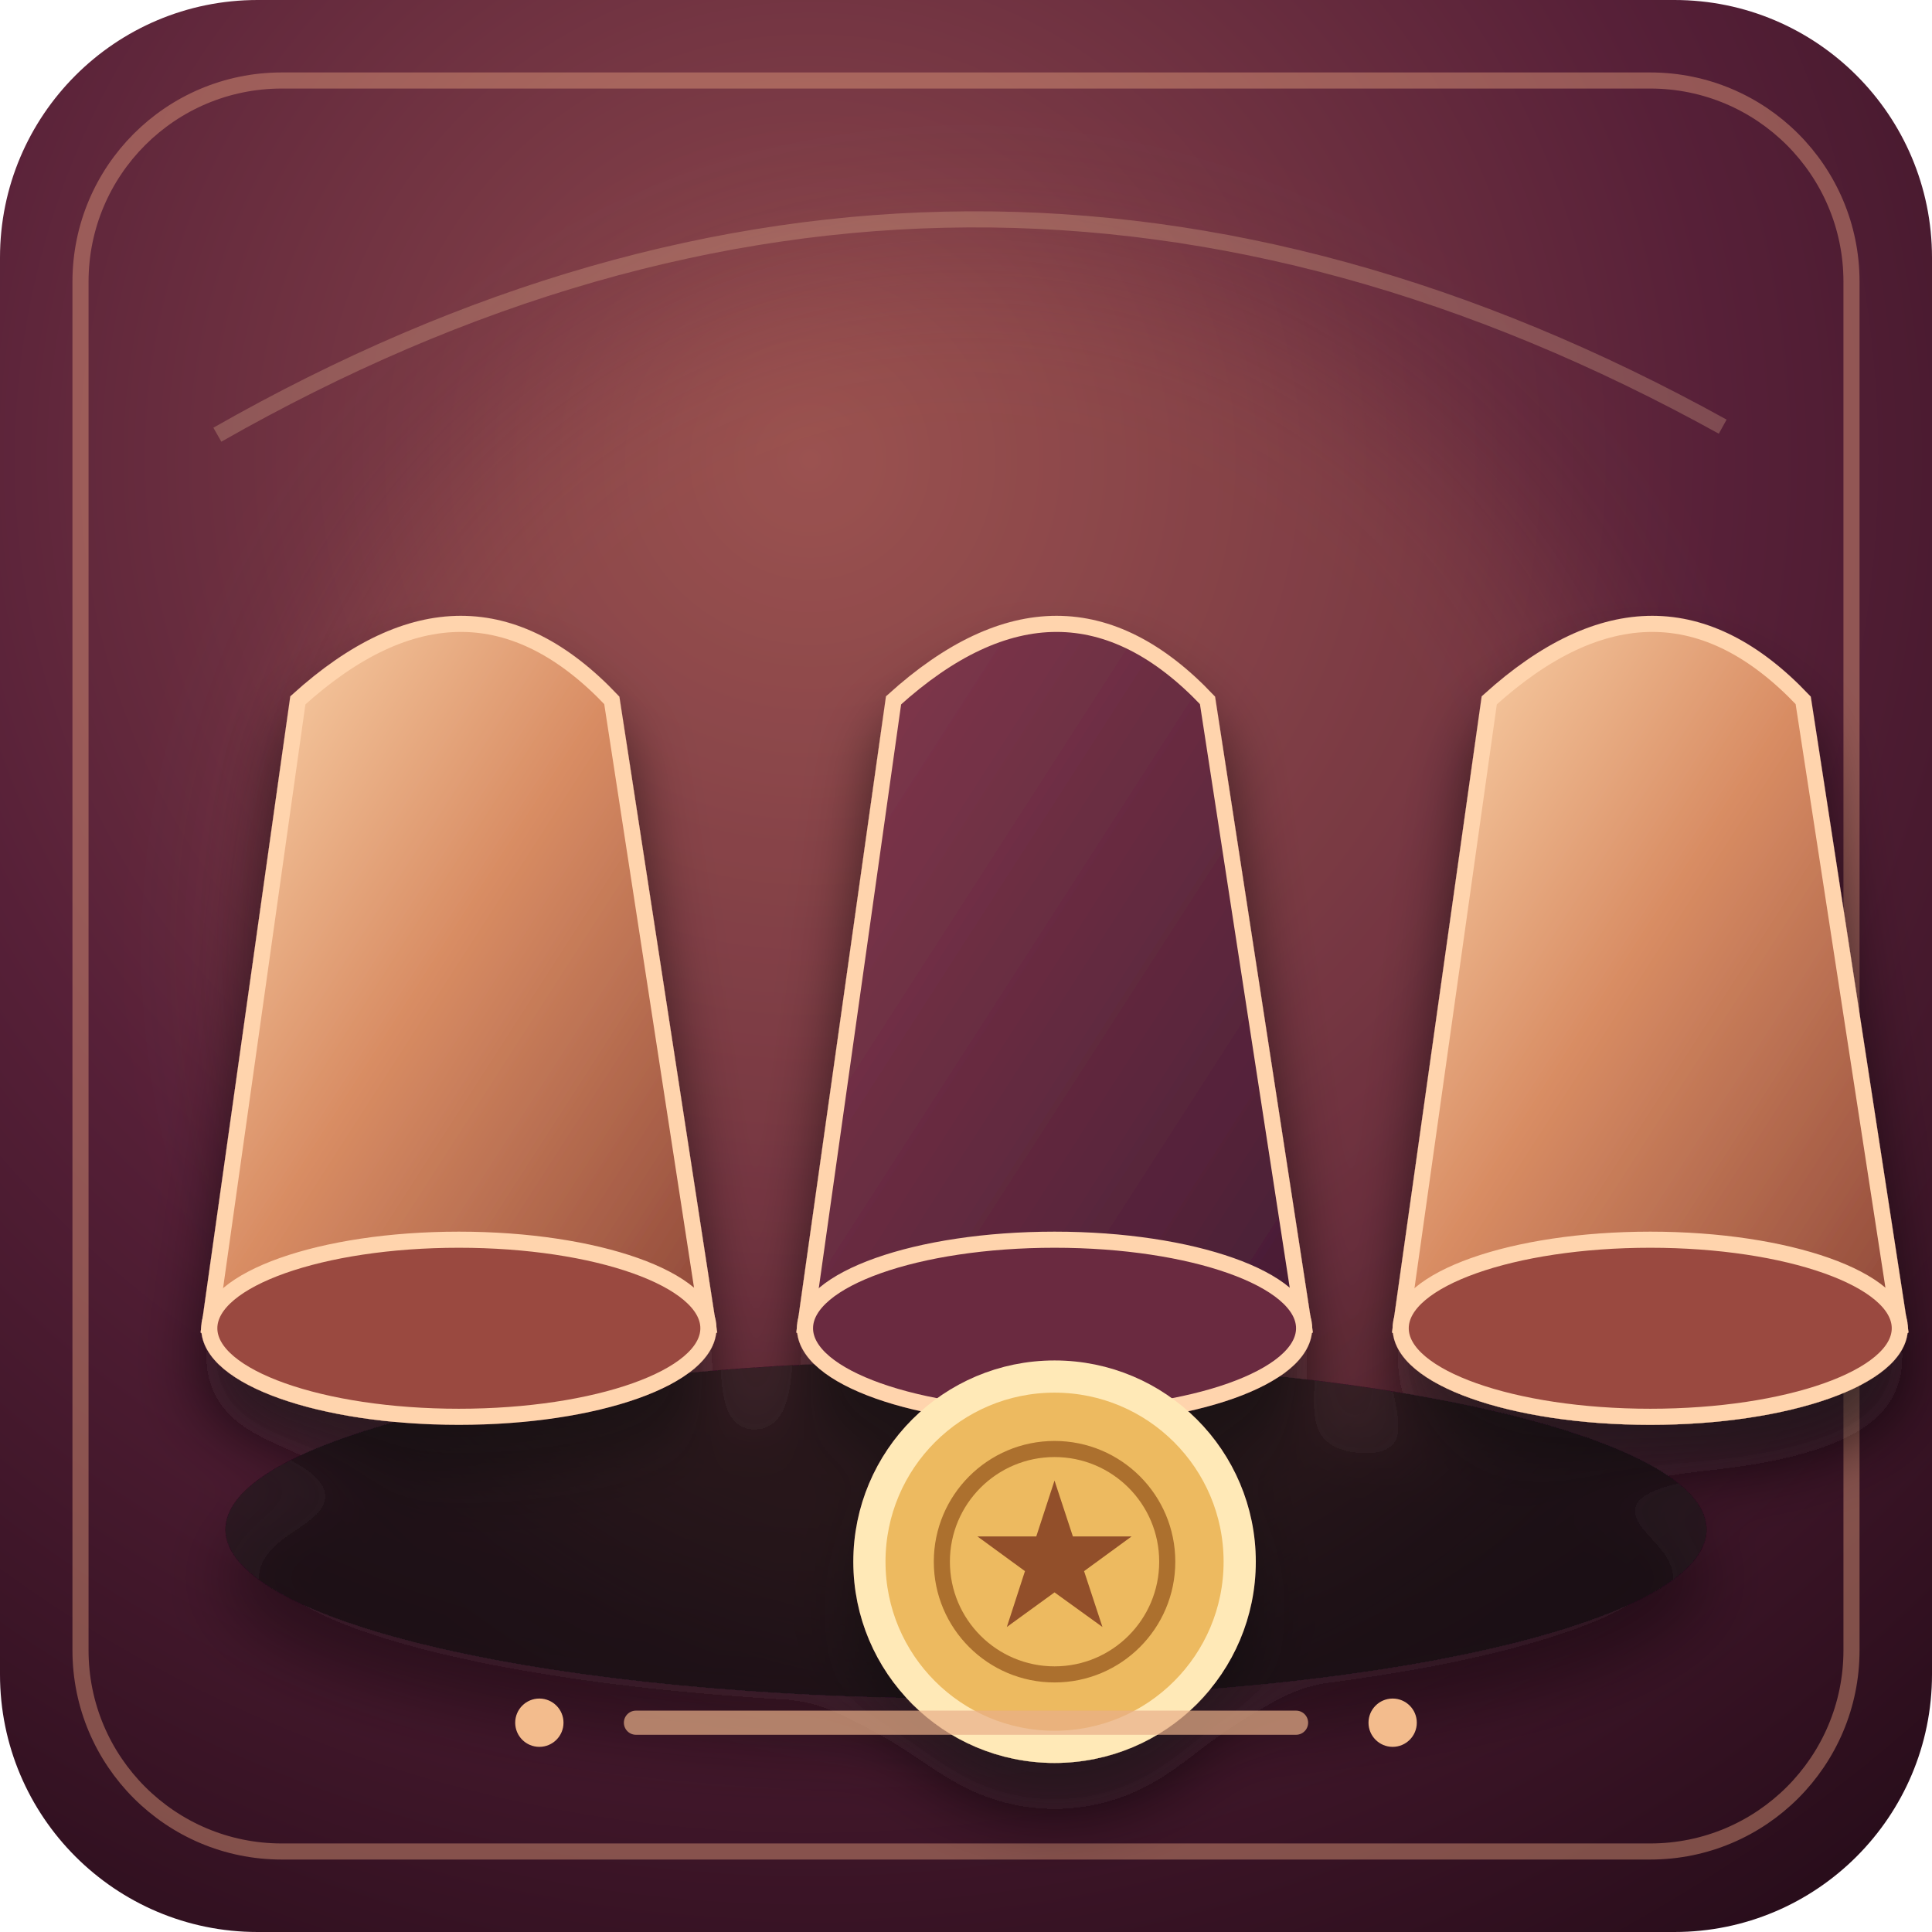
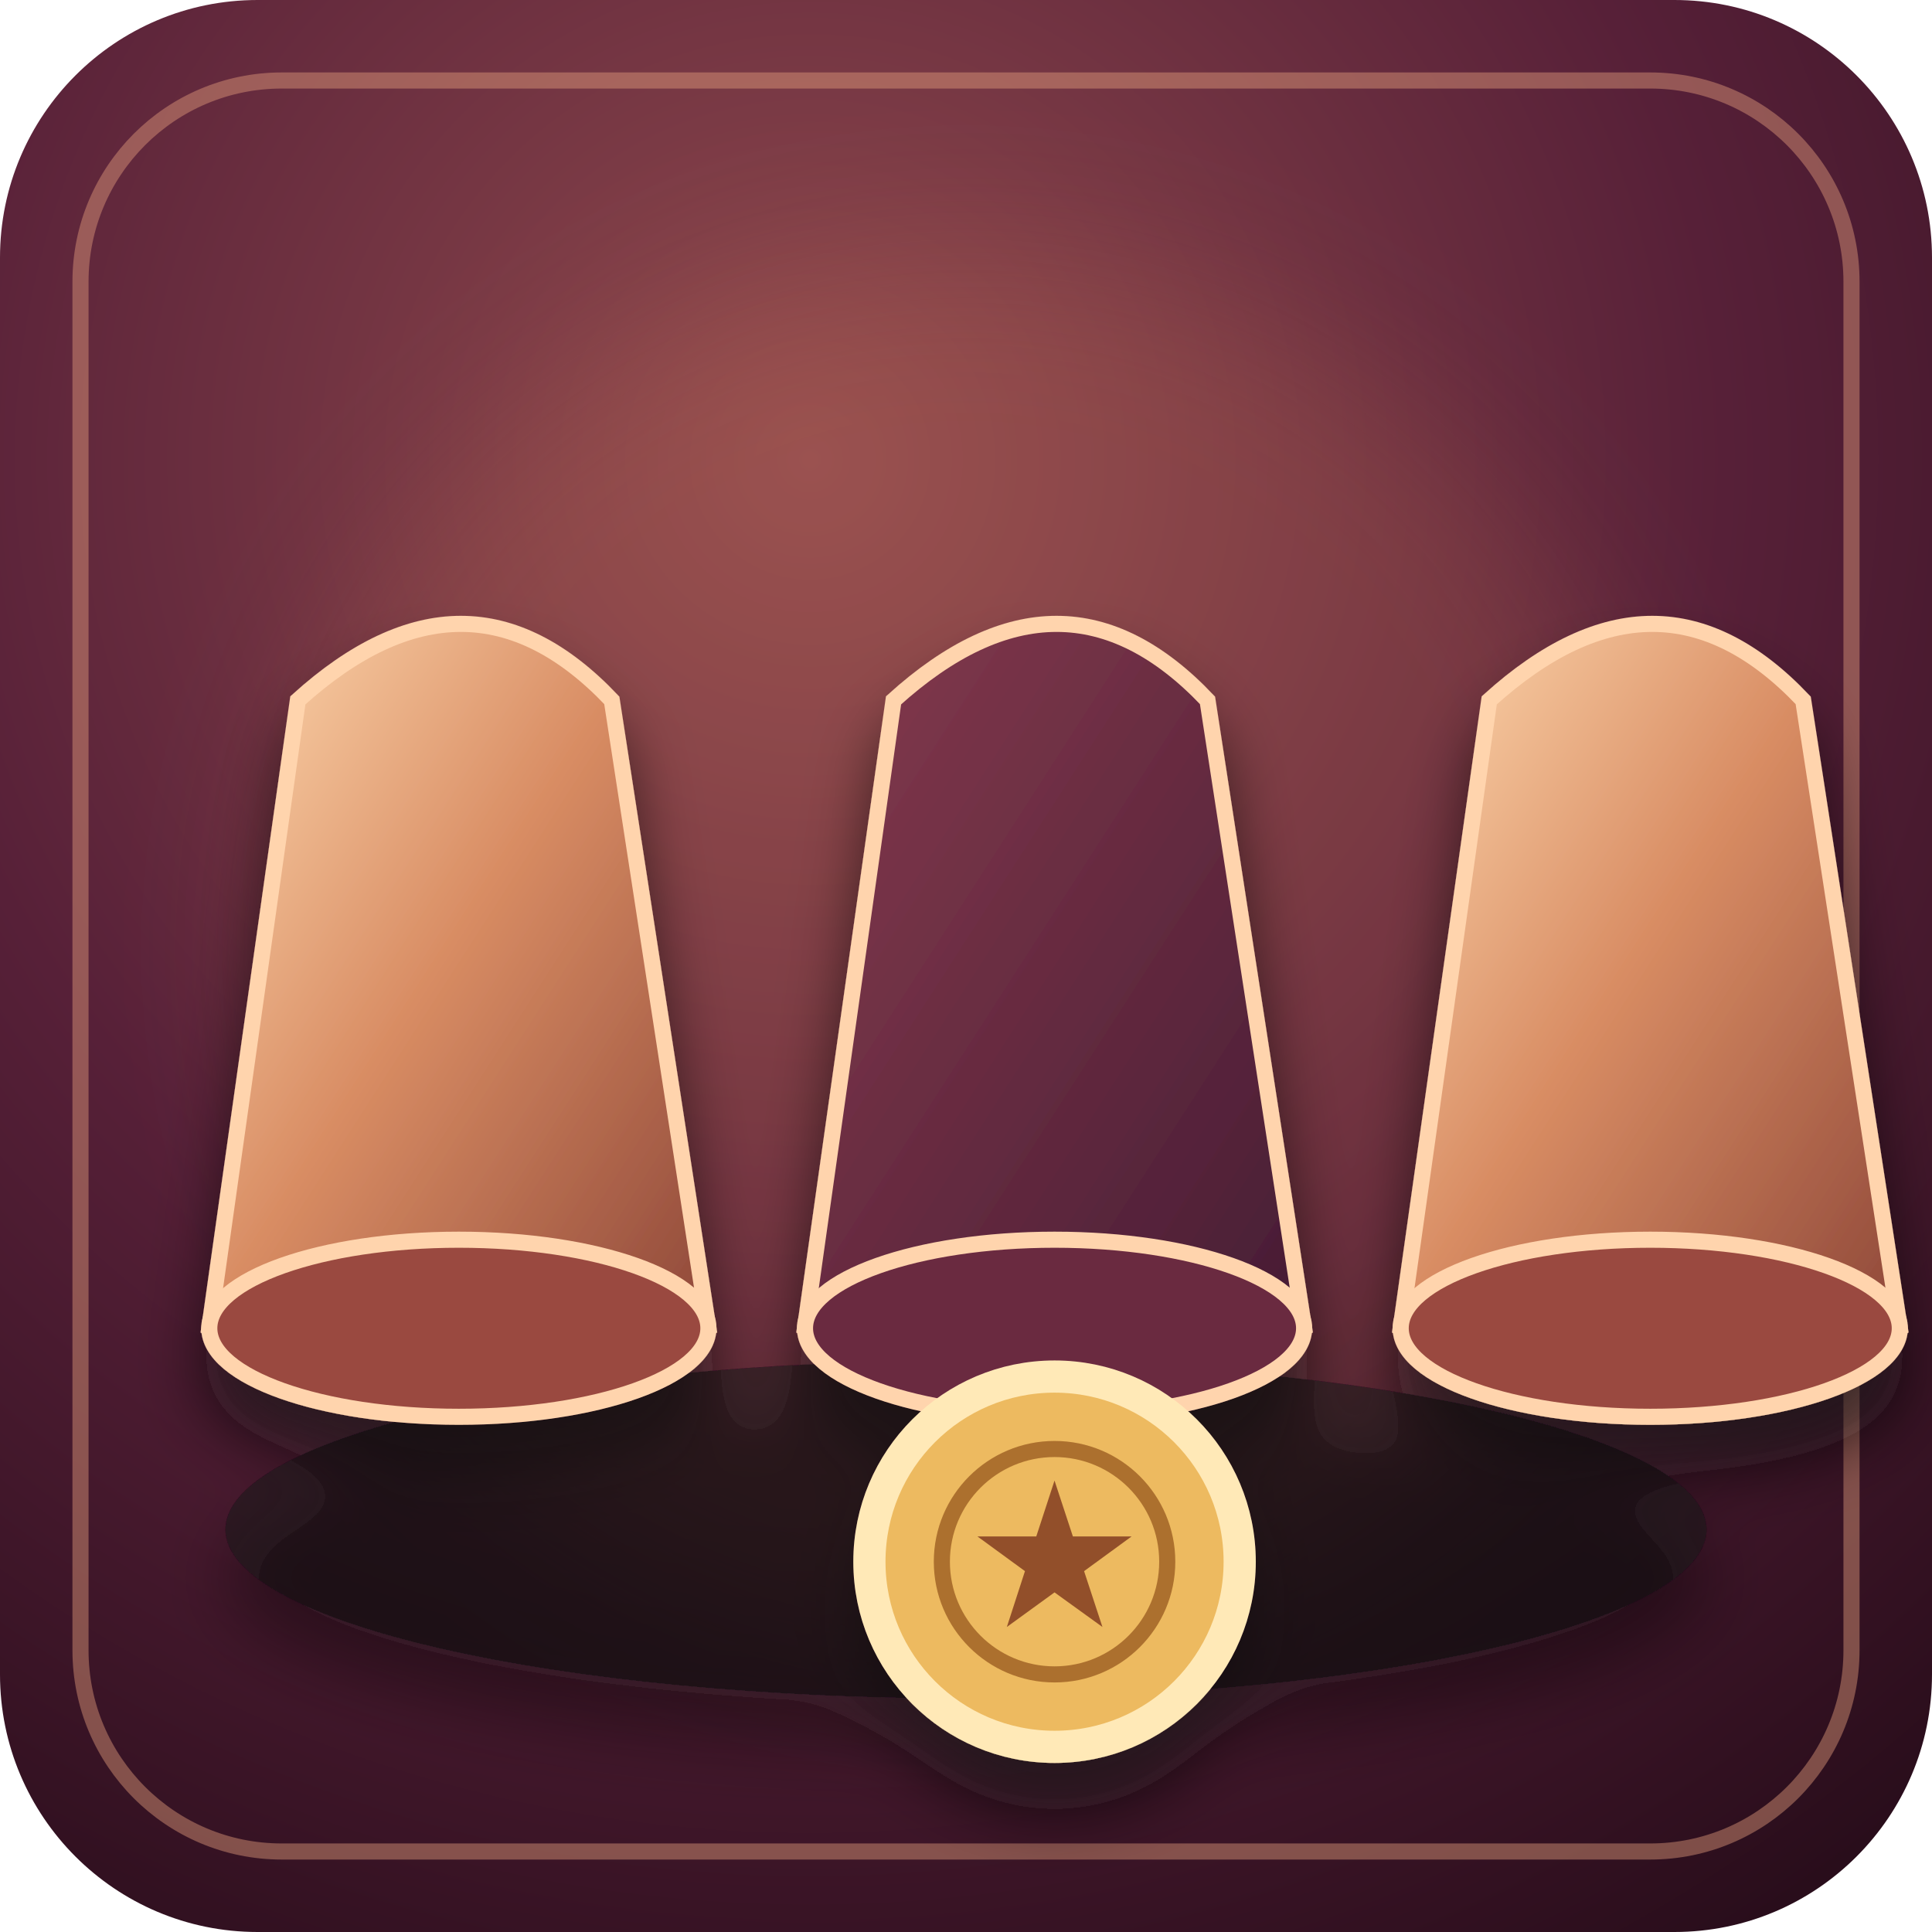
<svg xmlns="http://www.w3.org/2000/svg" viewBox="0 0 240 240" role="img" aria-label="Track The Coin">
  <defs>
    <radialGradient id="bg" cx=".42" cy=".24" r=".94">
      <stop stop-color="#904a4d" />
      <stop offset=".5" stop-color="#572038" />
      <stop offset="1" stop-color="#240b18" />
    </radialGradient>
    <linearGradient id="copper" x1="0" y1="0" x2="1" y2="1">
      <stop stop-color="#ffdab0" />
      <stop offset=".45" stop-color="#d88c63" />
      <stop offset="1" stop-color="#884135" />
    </linearGradient>
    <linearGradient id="panel" x1="0" y1="0" x2="1" y2="1">
      <stop stop-color="#863a4d" />
      <stop offset="1" stop-color="#431b33" />
    </linearGradient>
    <linearGradient id="light" x1="0" y1="0" x2="1" y2="1">
      <stop stop-color="#ffeac5" />
      <stop offset="1" stop-color="#a96854" />
    </linearGradient>
    <filter id="glow" x="-60%" y="-60%" width="220%" height="220%">
      <feGaussianBlur stdDeviation="9" />
    </filter>
    <filter id="shadow" x="-30%" y="-30%" width="160%" height="170%">
      <feDropShadow dx="0" dy="6" stdDeviation="4" flood-color="#190813" flood-opacity=".65" />
    </filter>
  </defs>
  <rect width="240" height="240" rx="32" fill="url(#bg)" />
  <circle cx="120" cy="118" r="86" fill="#cb7658" opacity=".19" filter="url(#glow)" />
  <rect x="10" y="10" width="220" height="220" rx="25" fill="none" stroke="#e59f7d" stroke-opacity=".44" stroke-width="2" />
-   <path d="M27 54Q120 1 214 53" fill="none" stroke="#ffd5a6" stroke-opacity=".24" stroke-width="2" />
  <g filter="url(#shadow)">
    <g transform="translate(13 51)">
      <ellipse cx="107" cy="139" rx="92" ry="21" fill="#170a14" opacity=".55" />
      <g stroke="#ffd4ad" stroke-width="2">
        <path d="M13 114L24 36Q45 17 63 36L75 114Q44 132 13 114Z" fill="url(#copper)" />
        <path d="M87 114L98 36Q119 17 137 36L149 114Q118 132 87 114Z" fill="url(#panel)" />
        <path d="M161 114L172 36Q193 17 211 36L223 114Q192 132 161 114Z" fill="url(#copper)" />
      </g>
      <ellipse cx="44" cy="114" rx="31" ry="11" fill="#9a4a40" stroke="#ffd4ad" stroke-width="2" />
      <ellipse cx="118" cy="114" rx="31" ry="11" fill="#6b2941" stroke="#ffd4ad" stroke-width="2" />
      <ellipse cx="192" cy="114" rx="31" ry="11" fill="#9a4a40" stroke="#ffd4ad" stroke-width="2" />
      <circle cx="118" cy="143" r="23" fill="#edba60" stroke="#ffe9b7" stroke-width="4" />
      <circle cx="118" cy="143" r="14" fill="none" stroke="#ac702e" stroke-width="2" />
      <text x="118" y="151" font-family="system-ui,sans-serif" font-weight="900" text-anchor="middle" font-size="25" fill="#925029">★</text>
    </g>
  </g>
-   <path d="M79 214H161" stroke="#e8b08a" stroke-opacity=".7" stroke-width="3" stroke-linecap="round" />
-   <circle cx="67" cy="214" r="3" fill="#f3bc8d" />
-   <circle cx="173" cy="214" r="3" fill="#f3bc8d" />
</svg>
